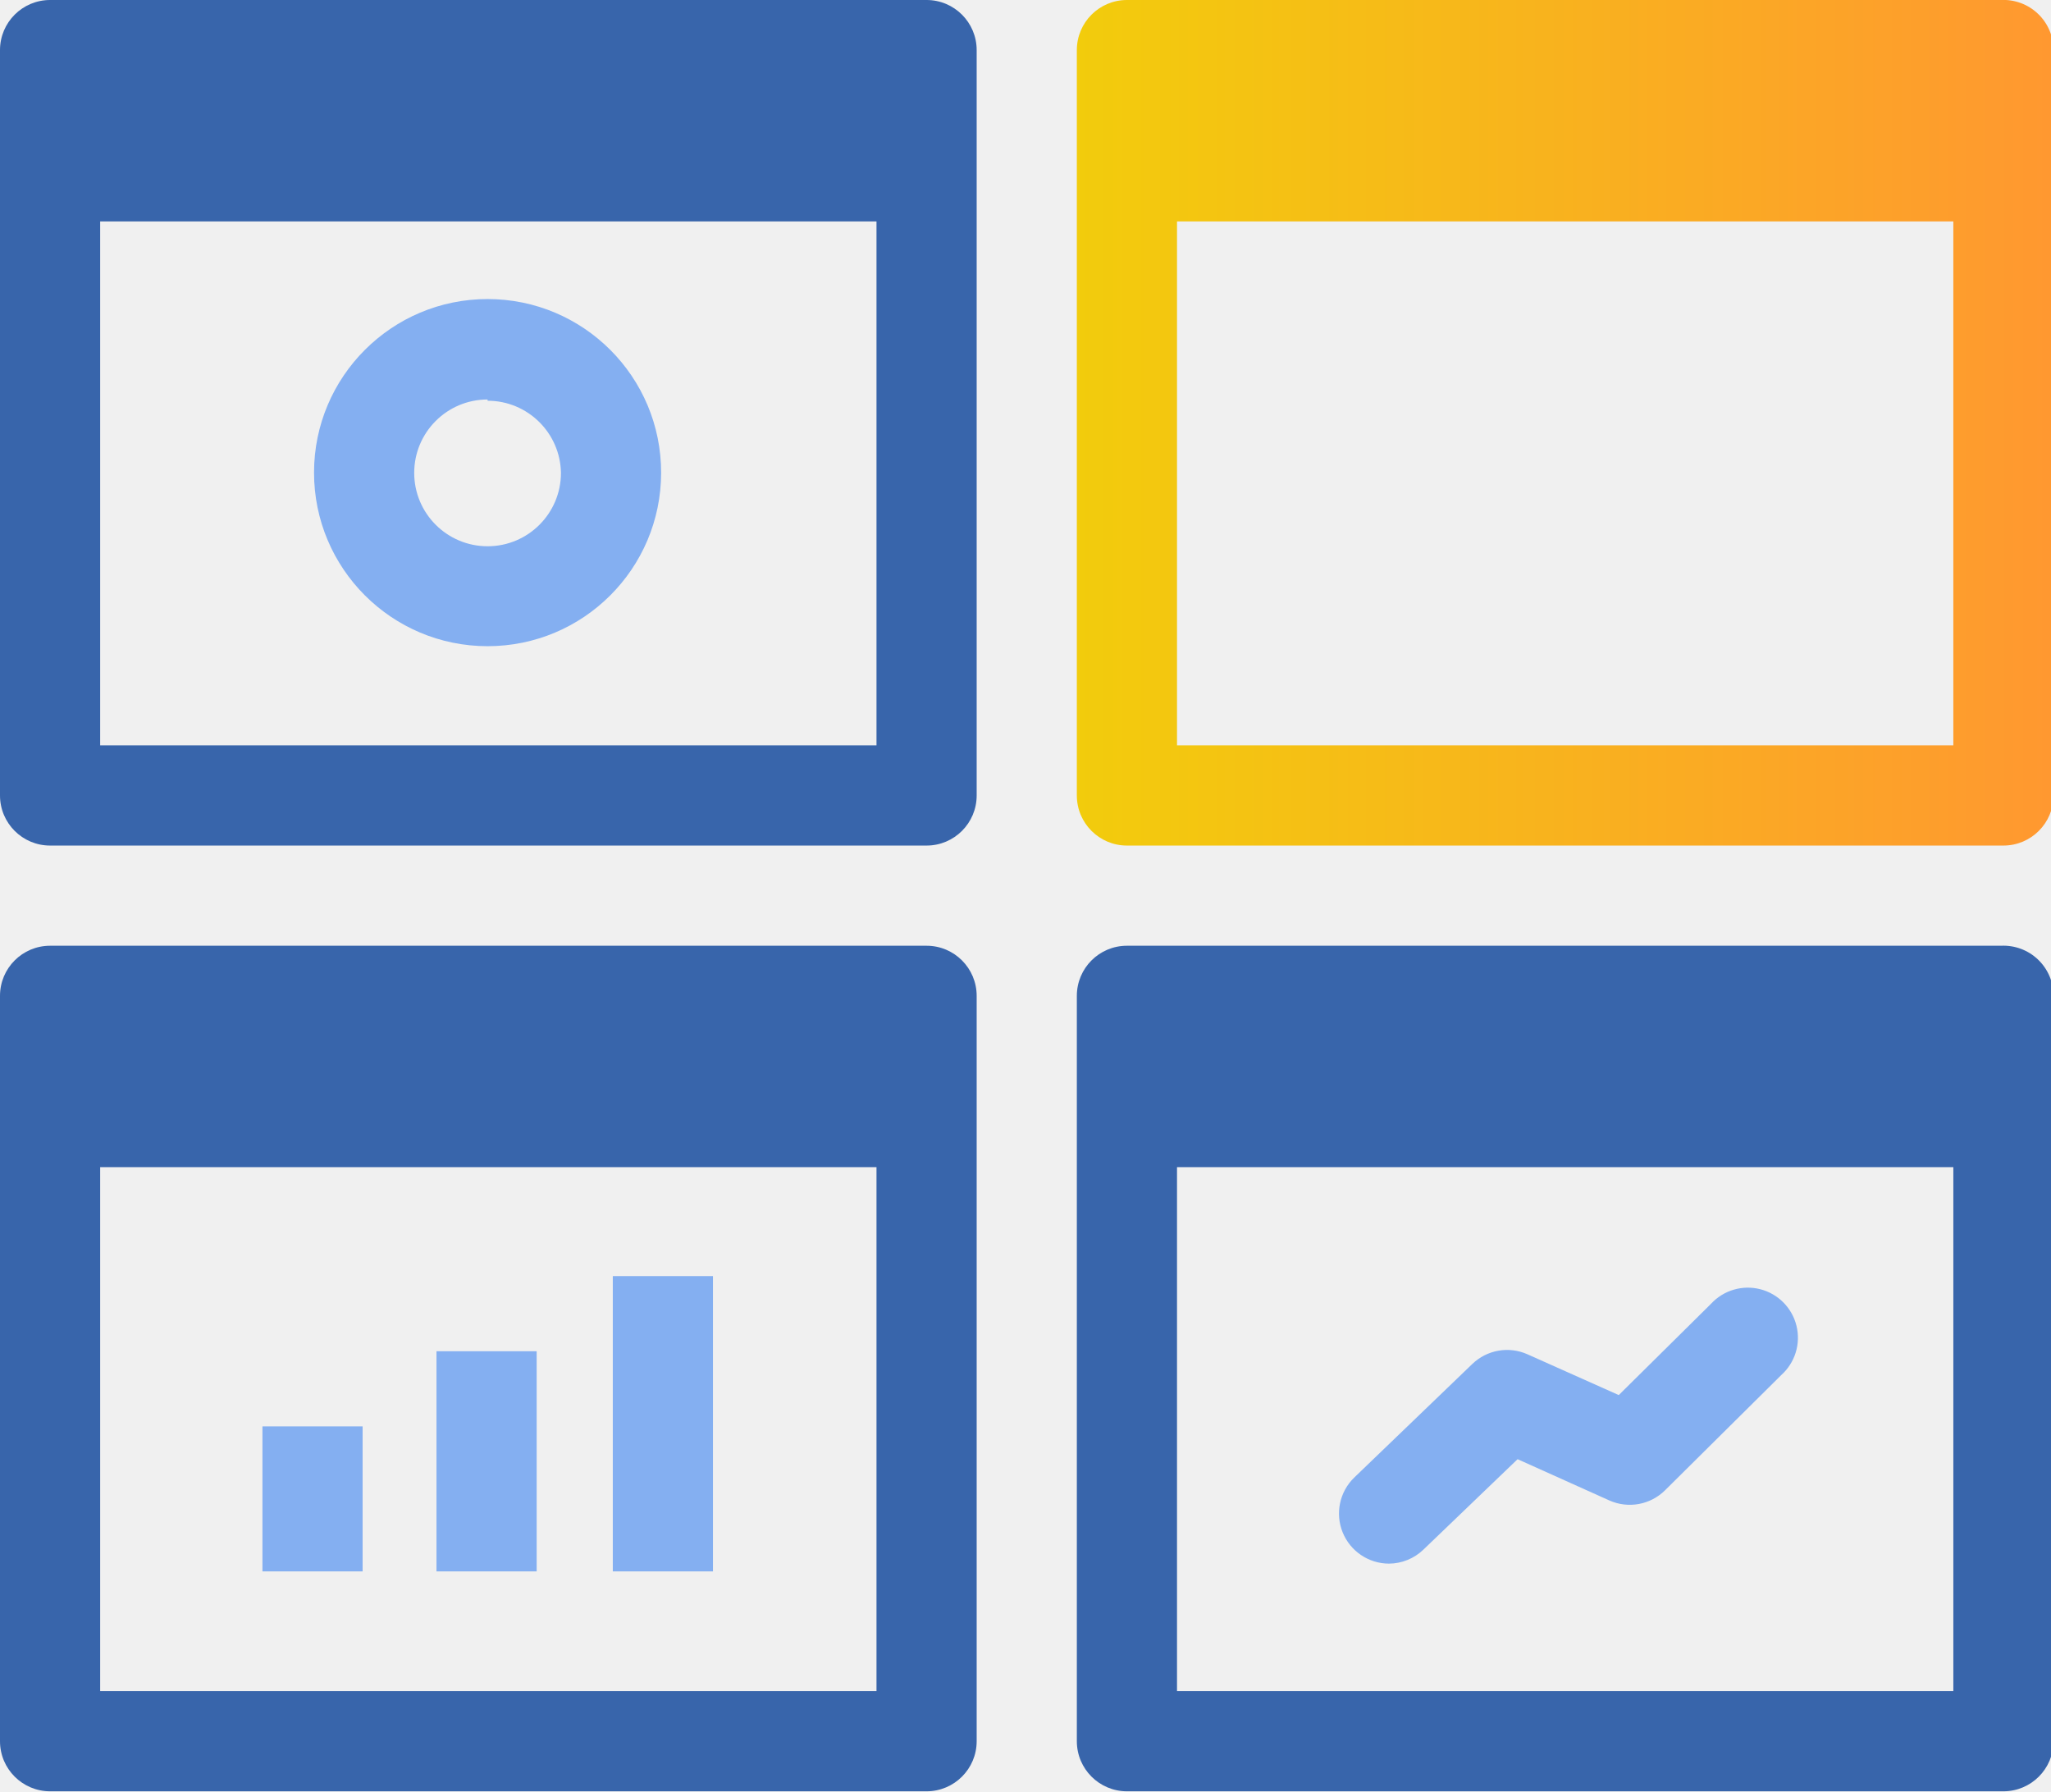
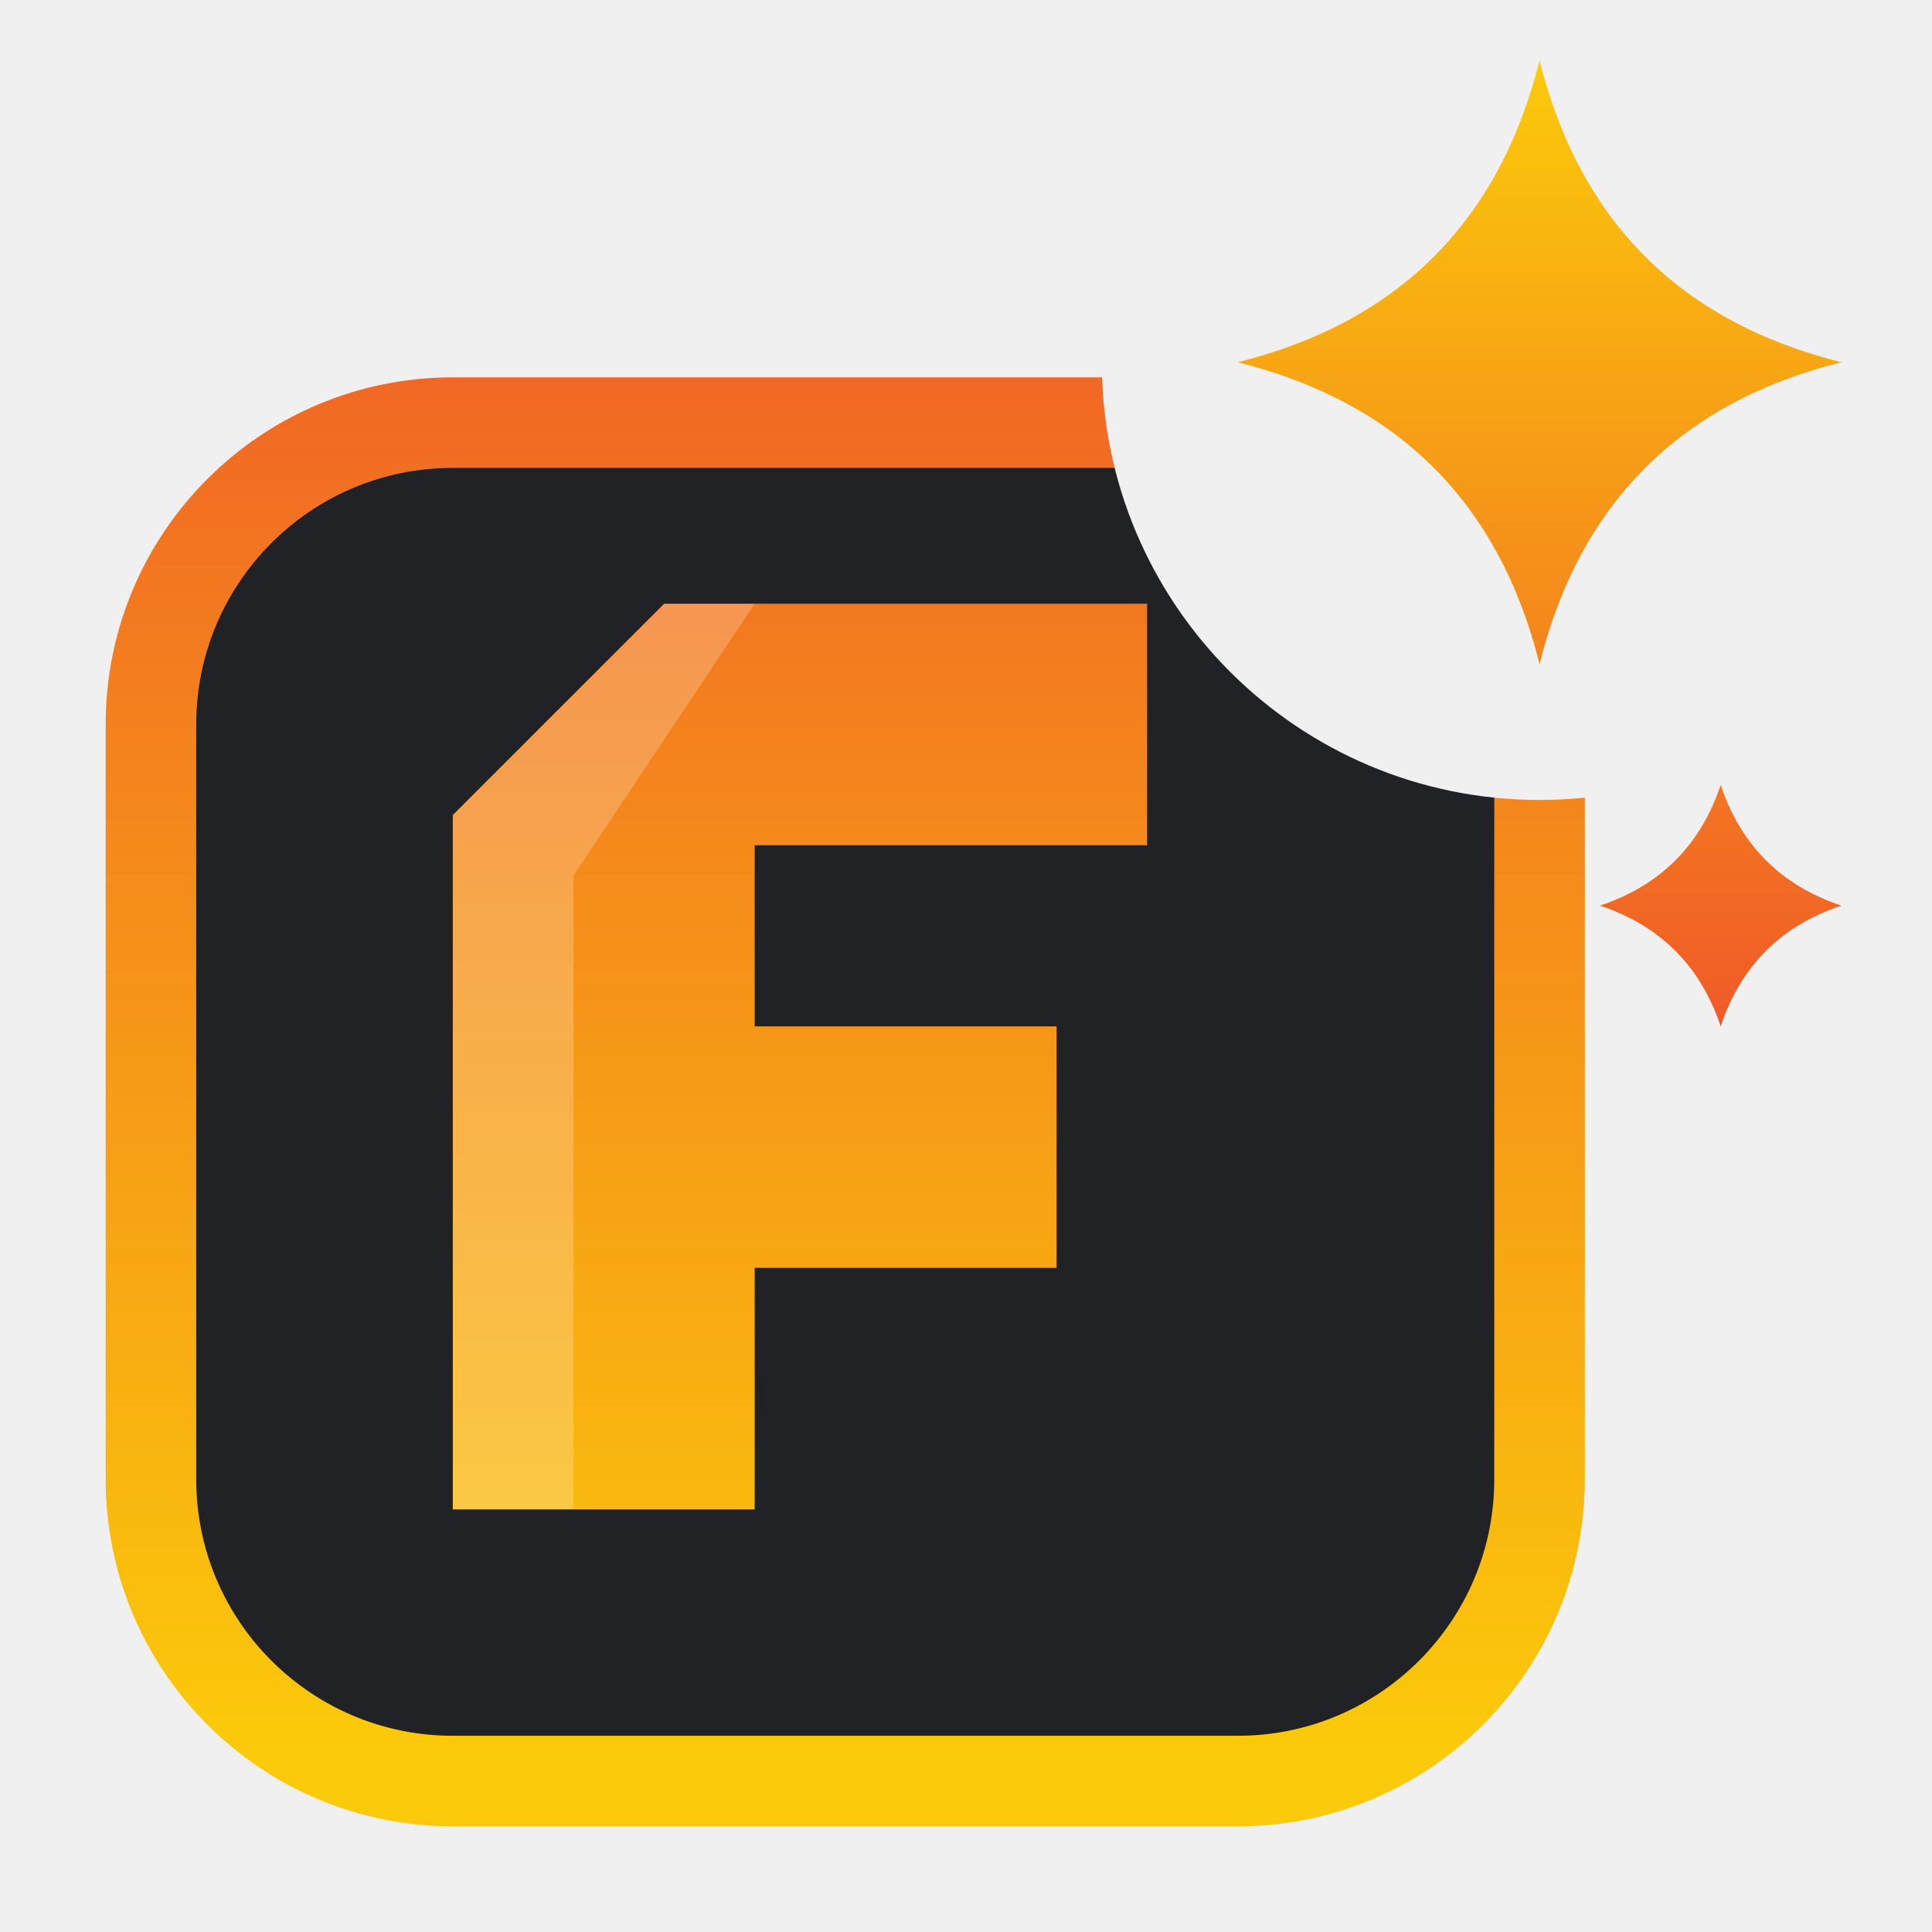
- <svg xmlns="http://www.w3.org/2000/svg" viewBox="0 0 81.9 71.52">
+ <svg xmlns="http://www.w3.org/2000/svg" width="128" height="128" viewBox="0 0 128 128" role="img" aria-labelledby="title description">
  <defs>
-     <style>.cls-1{fill:#84aff1;}.cls-2{fill:#3865ab;}.cls-3{fill:url(#linear-gradient);}</style>
-     <linearGradient id="linear-gradient" x1="42.95" y1="16.88" x2="81.9" y2="16.88" gradientUnits="userSpaceOnUse">
-       <stop offset="0" stop-color="#f2cc0c" />
-       <stop offset="1" stop-color="#ff9830" />
+     <linearGradient id="flint-gradient" gradientUnits="userSpaceOnUse" x1="64" y1="12" x2="64" y2="116">
+       <stop offset="0" stop-color="#f05a28" />
+       <stop offset="1" stop-color="#fbca0a" />
    </linearGradient>
+     <linearGradient id="spark-gradient" gradientUnits="userSpaceOnUse" x1="102" y1="4" x2="102" y2="68">
+       <stop offset="0" stop-color="#fbca0a" />
+       <stop offset="1" stop-color="#f05a28" />
+     </linearGradient>
+     <mask id="spark-clearance" maskUnits="userSpaceOnUse" x="0" y="0" width="128" height="128">
+       <rect width="128" height="128" fill="#ffffff" />
+       <circle cx="102" cy="24" r="29" fill="#000000" />
+     </mask>
  </defs>
-   <g id="Layer_2" data-name="Layer 2">
-     <g id="Layer_1-2" data-name="Layer 1">
-       <path class="cls-1" d="M55.46,62.43A2,2,0,0,1,54.07,59l4.72-4.54a2,2,0,0,1,2.2-.39l3.65,1.63,3.68-3.64a2,2,0,1,1,2.81,2.84l-4.64,4.6a2,2,0,0,1-2.22.41L60.6,58.26l-3.76,3.61A2,2,0,0,1,55.46,62.43Z" />
-       <path class="cls-2" d="M37,0H2A2,2,0,0,0,0,2V31.76a2,2,0,0,0,2,2H37a2,2,0,0,0,2-2V2A2,2,0,0,0,37,0ZM4,29.76V8.84H35V29.76Z" />
-       <path class="cls-3" d="M79.9,0H45a2,2,0,0,0-2,2V31.76a2,2,0,0,0,2,2h35a2,2,0,0,0,2-2V2A2,2,0,0,0,79.9,0ZM47,29.76V8.84h31V29.76Z" />
-       <path class="cls-2" d="M37,37.76H2a2,2,0,0,0-2,2V69.52a2,2,0,0,0,2,2H37a2,2,0,0,0,2-2V39.76A2,2,0,0,0,37,37.76ZM4,67.52V46.6H35V67.52Z" />
-       <path class="cls-2" d="M79.9,37.76H45a2,2,0,0,0-2,2V69.52a2,2,0,0,0,2,2h35a2,2,0,0,0,2-2V39.76A2,2,0,0,0,79.9,37.76ZM47,67.52V46.6h31V67.52Z" />
-       <rect class="cls-1" x="10.48" y="56.95" width="4" height="5.79" />
-       <rect class="cls-1" x="17.43" y="53.95" width="4" height="8.79" />
-       <rect class="cls-1" x="24.47" y="50.95" width="4" height="11.79" />
-       <path class="cls-1" d="M19.47,25.8a6.93,6.93,0,1,1,6.93-6.92A6.93,6.93,0,0,1,19.47,25.8Zm0-9.85a2.93,2.93,0,1,0,2.93,2.93A2.93,2.93,0,0,0,19.47,16Z" />
-     </g>
+   <rect x="10" y="28" width="92" height="90" rx="20" fill="#202226" stroke="url(#flint-gradient)" stroke-width="6" mask="url(#spark-clearance)" />
+   <path d="M30 100V54L44 40h32v16H50v12h20v16H50v16Z" fill="url(#flint-gradient)" />
+   <path d="M30 54 44 40h6L38 58v42h-8Z" fill="#ffffff" fill-opacity=".22" />
+   <g fill="url(#spark-gradient)">
+     <path d="M102 4Q106 20 122 24Q106 28 102 44Q98 28 82 24Q98 20 102 4Z" />
+     <path d="M114 52Q116 58 122 60Q116 62 114 68Q112 62 106 60Q112 58 114 52Z" />
  </g>
</svg>
